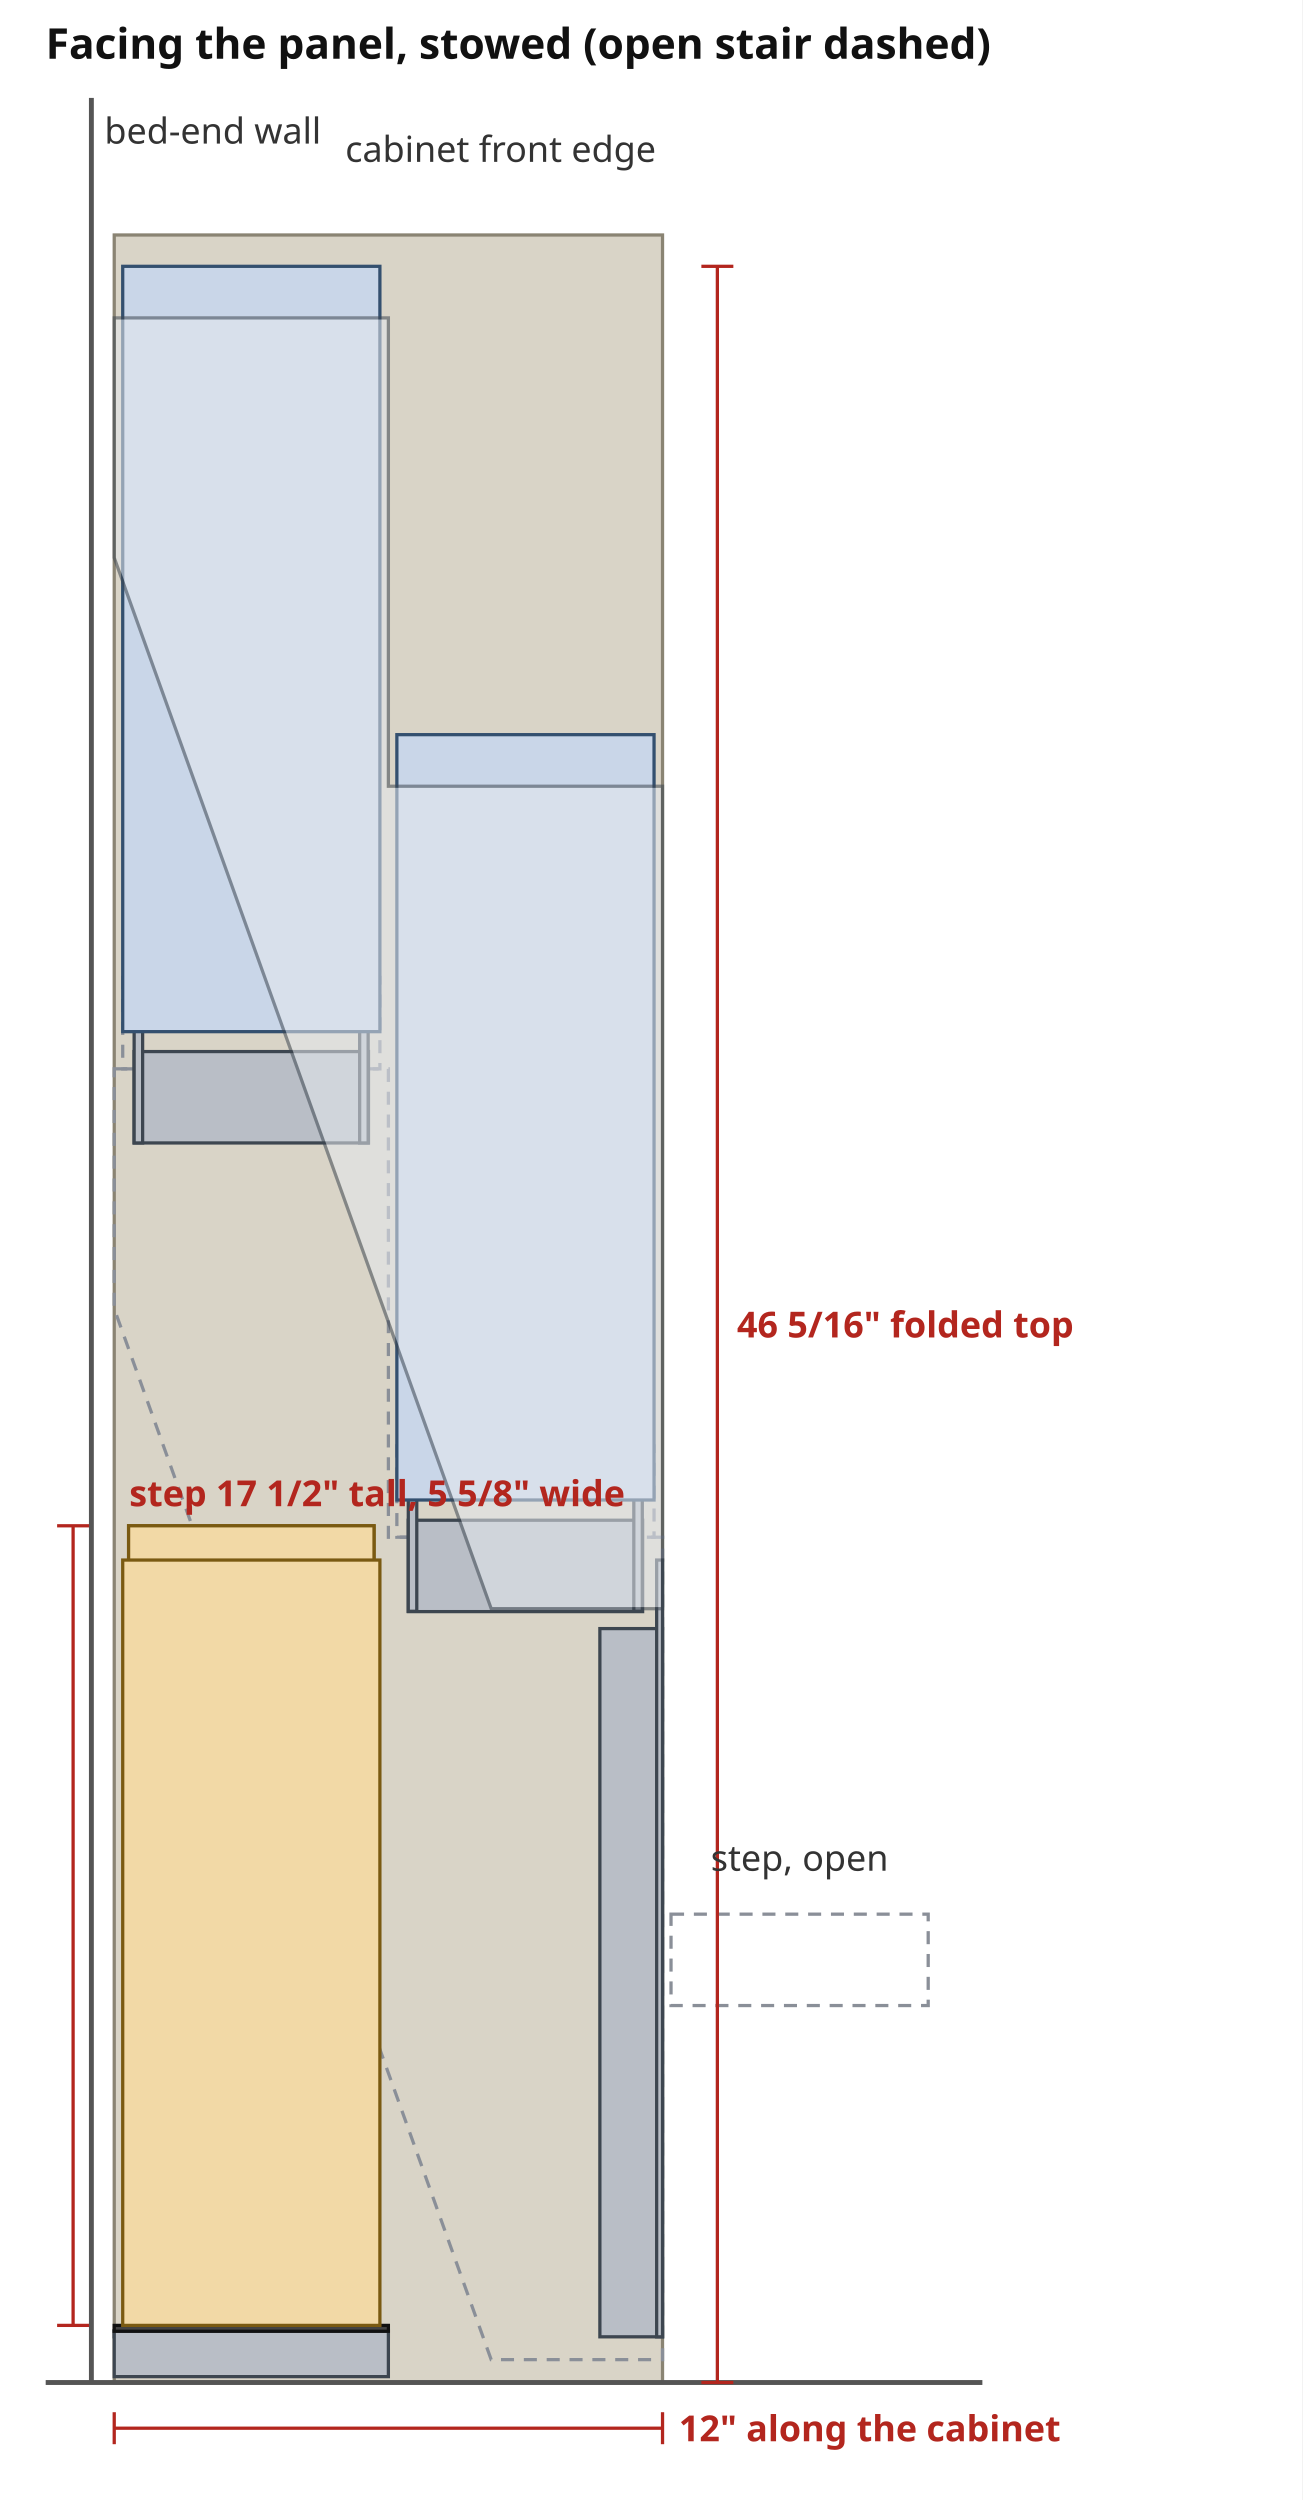
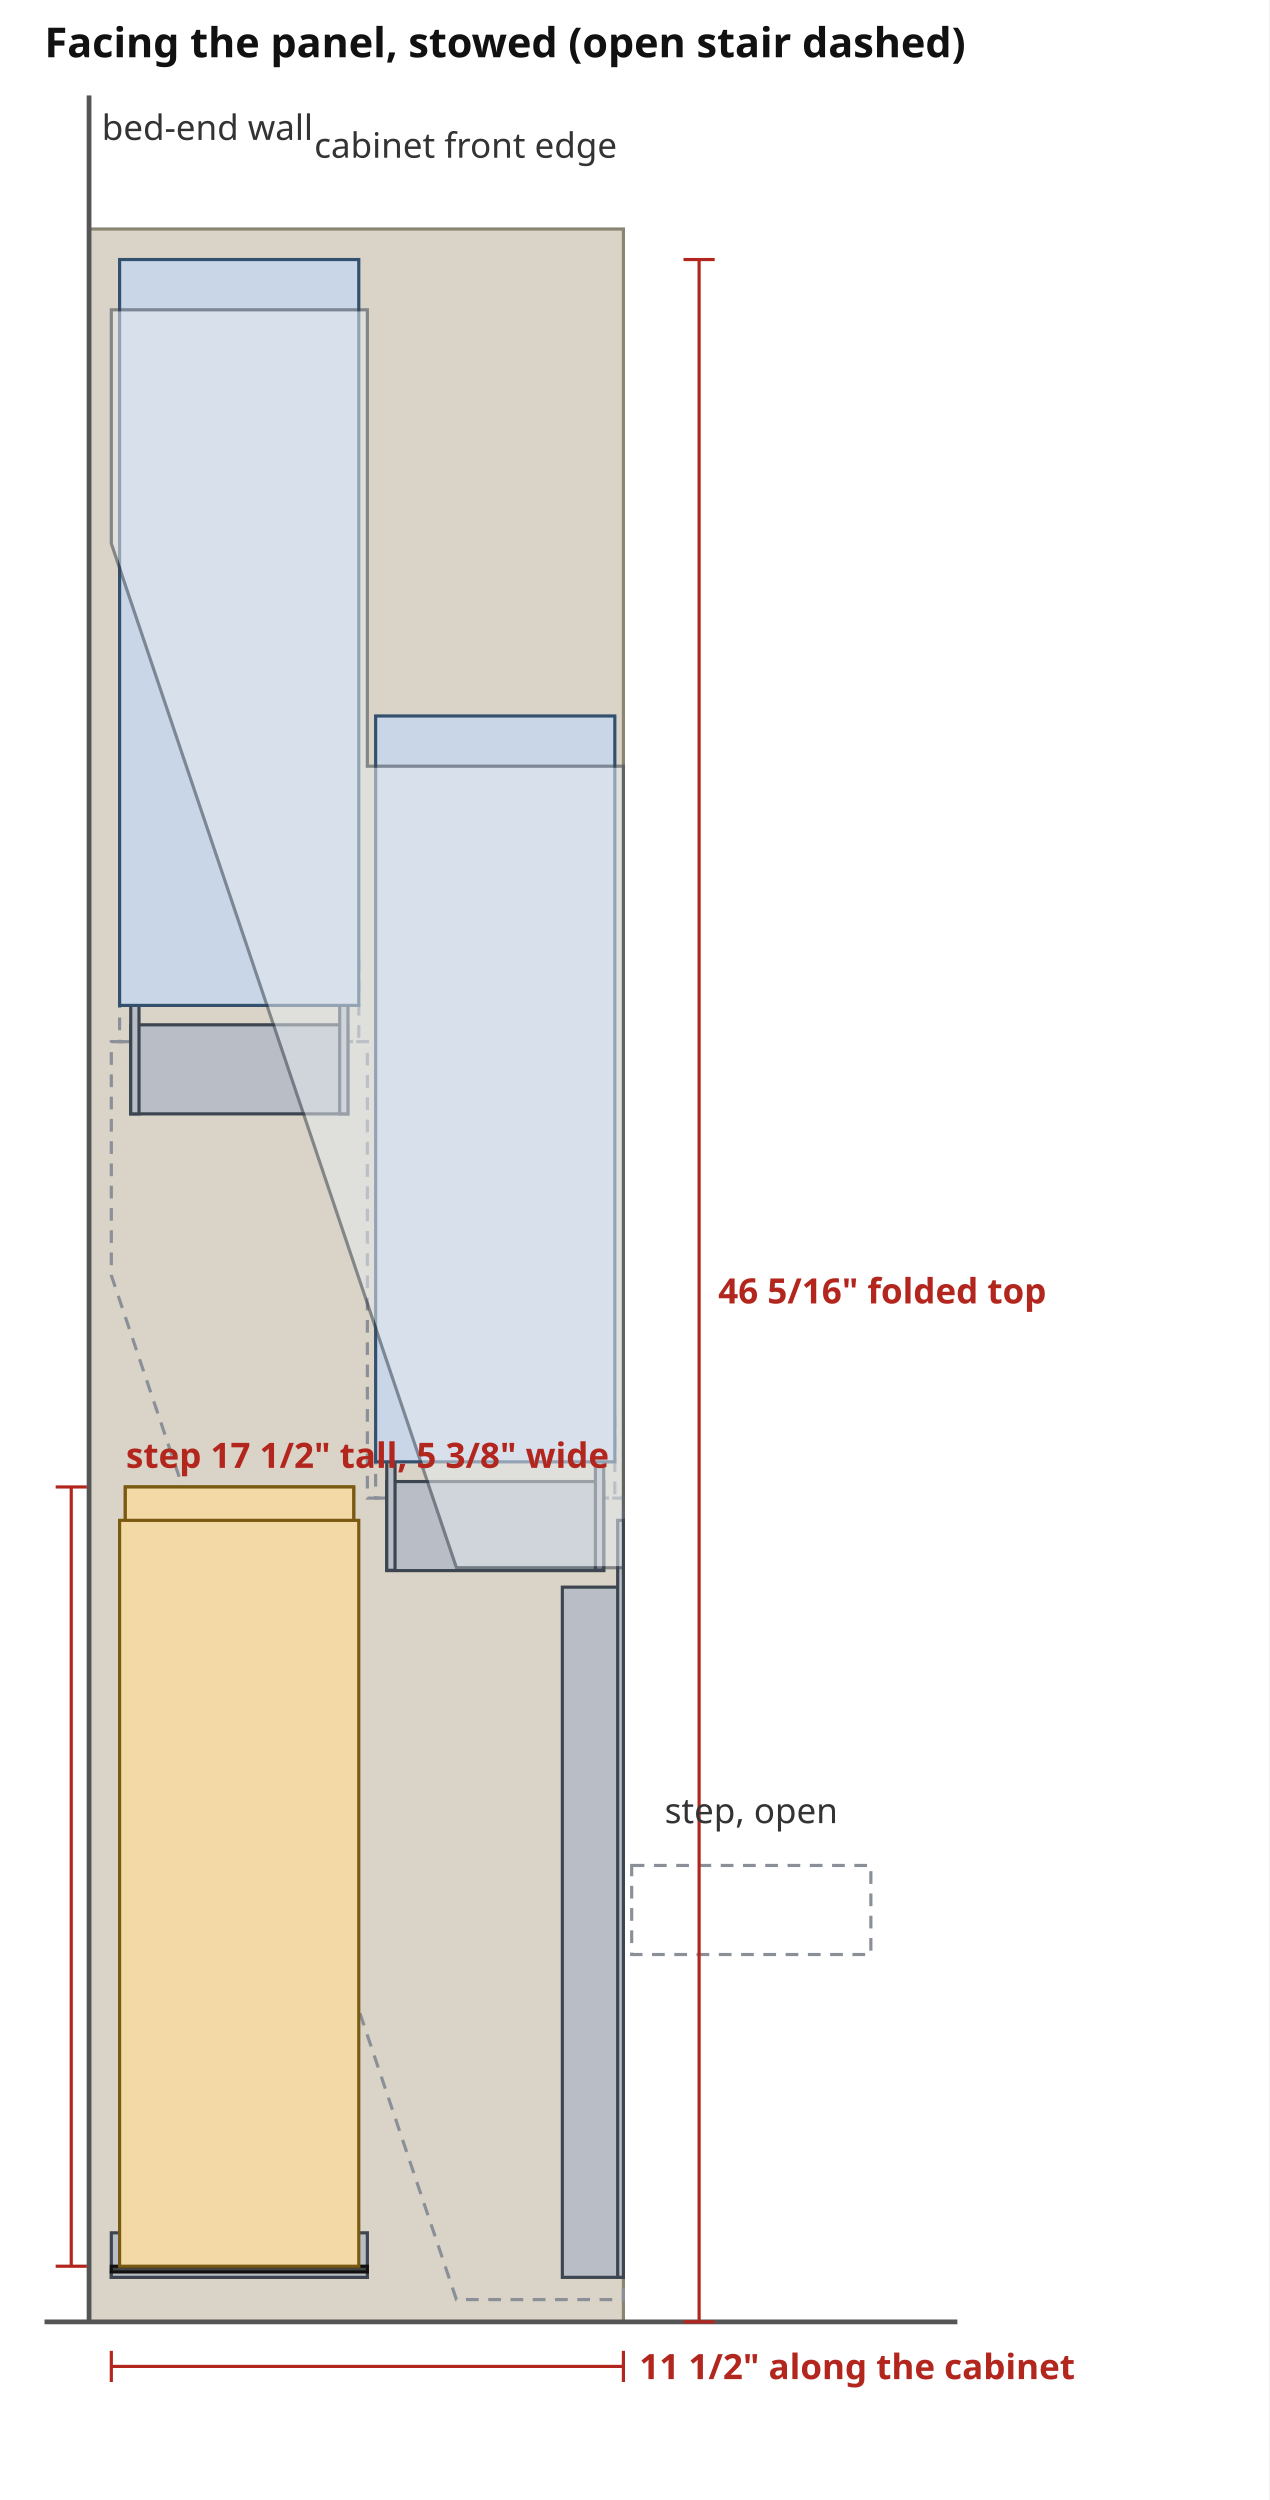
- <svg xmlns="http://www.w3.org/2000/svg" viewBox="0 0 399 766" width="399" height="766" role="img">
+ <svg xmlns="http://www.w3.org/2000/svg" viewBox="0 0 399 786" width="399" height="786" role="img">
  <style>
.bg{fill:#fff}.panel{fill:#d9d4c7;stroke:#8a8473}.floor{stroke:#555;stroke-width:1.5}
.tread{fill:#c9d6e8;stroke:#34506f}.rail{fill:#e3e7ec;stroke:#3d4650}.step{fill:#f2d9a6;stroke:#7a5a12}
.fixed{fill:#b9bec6;stroke:#3d4650}.rubber{fill:#444;stroke:#111}.handle{fill:#e9b7ae;stroke:#8f2f1e}
- .ghost{fill:none;stroke:#8a8f98;stroke-dasharray:4 3}.dim{stroke:#b3261e;fill:none;stroke-width:1}
+ .ghost{fill:none;stroke:#8a8f98;stroke-dasharray:4 3}.bend{stroke:#3d4650;stroke-width:4}.hole{fill:#fff;stroke:#3d4650}.dim{stroke:#b3261e;fill:none;stroke-width:1}
.dimt{fill:#b3261e;font:600 11px system-ui,sans-serif}.lbl{fill:#333;font:11px system-ui,sans-serif}
.ttl{fill:#111;font:600 13px system-ui,sans-serif}rect,polygon,circle{stroke-width:1}
</style>
-   <rect class="bg" width="399" height="766" />
+   <rect class="bg" width="399" height="786" />
  <text class="ttl" x="14" y="18">Facing the panel, stowed (open stair dashed)</text>
-   <rect class="panel" x="35.0" y="72.0" width="168.0" height="658.0" />
-   <rect class="ghost" x="37.6" y="299.5" width="78.8" height="28.0" />
-   <rect class="ghost" x="121.6" y="443.0" width="78.8" height="28.0" />
-   <rect class="ghost" x="205.6" y="586.5" width="78.8" height="28.0" />
-   <polygon class="ghost" points="35.0,327.5 119.0,327.5 119.0,471.0 203.0,471.0 203.0,723.0 150.5,723.0 35.0,401.0" />
-   <rect class="fixed" x="41.1" y="322.2" width="71.8" height="28.0" />
+   <rect class="panel" x="28.0" y="72.0" width="168.0" height="658.0" />
+   <rect class="ghost" x="37.6" y="299.5" width="75.2" height="28.0" />
+   <rect class="ghost" x="118.1" y="443.0" width="75.2" height="28.0" />
+   <rect class="ghost" x="198.6" y="586.5" width="75.2" height="28.0" />
+   <polygon class="ghost" points="35.0,327.5 115.5,327.5 115.5,471.0 196.0,471.0 196.0,723.0 143.5,723.0 35.0,401.0" />
+   <rect class="fixed" x="41.1" y="322.2" width="68.2" height="28.0" />
  <rect class="fixed" x="41.1" y="302.1" width="2.6" height="48.1" />
-   <rect class="fixed" x="110.2" y="302.1" width="2.6" height="48.1" />
-   <rect class="rubber" x="73.5" y="136.8" width="7.0" height="7.0" />
-   <rect class="fixed" x="125.1" y="465.8" width="71.8" height="28.0" />
-   <rect class="fixed" x="125.1" y="445.6" width="2.6" height="48.1" />
-   <rect class="fixed" x="194.2" y="445.6" width="2.6" height="48.1" />
-   <rect class="rubber" x="157.5" y="280.2" width="7.0" height="7.0" />
-   <rect class="fixed" x="35.0" y="714.2" width="84.0" height="1.8" />
-   <rect class="fixed" x="35.0" y="714.2" width="84.0" height="14.0" />
-   <rect class="rubber" x="35.0" y="712.5" width="84.0" height="1.8" />
-   <rect class="fixed" x="183.8" y="499.0" width="19.2" height="217.0" />
-   <rect class="fixed" x="201.2" y="478.0" width="1.8" height="238.0" />
-   <rect class="tread" x="37.6" y="81.6" width="78.8" height="234.5" />
-   <rect class="tread" x="121.6" y="225.1" width="78.8" height="234.5" />
-   <rect class="step" x="39.4" y="571.6" width="75.2" height="140.0" />
-   <rect class="step" x="39.4" y="686.2" width="75.2" height="25.4" />
-   <rect class="step" x="39.4" y="467.5" width="75.2" height="140.0" />
-   <rect class="step" x="39.4" y="467.5" width="75.2" height="25.4" />
-   <rect class="step" x="37.6" y="478.0" width="78.8" height="234.5" />
+   <rect class="fixed" x="106.8" y="302.1" width="2.6" height="48.1" />
+   <rect class="rubber" x="71.8" y="136.8" width="7.0" height="7.0" />
+   <rect class="fixed" x="121.6" y="465.8" width="68.2" height="28.0" />
+   <rect class="fixed" x="121.6" y="445.6" width="2.6" height="48.1" />
+   <rect class="fixed" x="187.2" y="445.6" width="2.6" height="48.1" />
+   <rect class="rubber" x="152.2" y="280.2" width="7.0" height="7.0" />
+   <rect class="fixed" x="35.0" y="714.2" width="80.5" height="1.8" />
+   <rect class="fixed" x="35.0" y="702.0" width="80.5" height="14.0" />
+   <rect class="rubber" x="35.0" y="712.5" width="80.5" height="1.8" />
+   <rect class="fixed" x="176.8" y="499.0" width="19.2" height="217.0" />
+   <rect class="fixed" x="194.2" y="478.0" width="1.8" height="238.0" />
+   <rect class="tread" x="37.6" y="81.6" width="75.2" height="234.5" />
+   <rect class="tread" x="118.1" y="225.1" width="75.2" height="234.5" />
+   <rect class="step" x="39.4" y="571.6" width="71.8" height="140.0" />
+   <rect class="step" x="39.4" y="686.2" width="71.8" height="25.4" />
+   <rect class="step" x="39.4" y="467.5" width="71.8" height="140.0" />
+   <rect class="step" x="39.4" y="467.5" width="71.8" height="25.4" />
+   <rect class="step" x="37.6" y="478.0" width="75.2" height="234.5" />
  <g opacity="0.55">
-     <polygon class="rail" points="35.0,97.4 119.0,97.4 119.0,240.9 203.0,240.9 203.0,492.9 150.5,492.9 35.0,170.9" />
+     <polygon class="rail" points="35.0,97.4 115.5,97.4 115.5,240.9 196.0,240.9 196.0,492.9 143.5,492.9 35.0,170.9" />
  </g>
  <line class="floor" x1="14.0" y1="730.0" x2="301.0" y2="730.0" />
  <line class="floor" x1="28.0" y1="730.0" x2="28.0" y2="30.0" />
  <line class="dim" x1="219.8" y1="730.0" x2="219.8" y2="81.6" />
  <line class="dim" x1="214.9" y1="730.0" x2="224.7" y2="730.0" />
  <line class="dim" x1="214.9" y1="81.6" x2="224.7" y2="81.6" />
  <text class="dimt" x="225.8" y="409.8" text-anchor="start">46 5/16" folded top</text>
  <line class="dim" x1="22.4" y1="712.5" x2="22.4" y2="467.5" />
  <line class="dim" x1="17.5" y1="712.5" x2="27.3" y2="712.5" />
  <line class="dim" x1="17.5" y1="467.5" x2="27.3" y2="467.5" />
  <text class="dimt" x="28.4" y="594.0" text-anchor="start" />
-   <text class="dimt" x="39.6" y="461.5" text-anchor="start">step 17 1/2" tall, 5 5/8" wide</text>
-   <line class="dim" x1="35.0" y1="744.0" x2="203.0" y2="744.0" />
+   <text class="dimt" x="39.6" y="461.5" text-anchor="start">step 17 1/2" tall, 5 3/8" wide</text>
+   <line class="dim" x1="35.0" y1="744.0" x2="196.0" y2="744.0" />
  <line class="dim" x1="35.0" y1="748.9" x2="35.0" y2="739.1" />
-   <line class="dim" x1="203.0" y1="748.9" x2="203.0" y2="739.1" />
-   <text class="dimt" x="208.0" y="748.0" text-anchor="start">12" along the cabinet</text>
+   <line class="dim" x1="196.0" y1="748.9" x2="196.0" y2="739.1" />
+   <text class="dimt" x="201.0" y="748.0" text-anchor="start">11 1/2" along the cabinet</text>
  <text class="lbl" x="32.0" y="44.0" text-anchor="start">bed-end wall</text>
-   <text class="lbl" x="201.0" y="49.6" text-anchor="end">cabinet front edge</text>
-   <text class="lbl" x="245.0" y="573.2" text-anchor="middle">step, open</text>
+   <text class="lbl" x="194.0" y="49.6" text-anchor="end">cabinet front edge</text>
+   <text class="lbl" x="236.2" y="573.2" text-anchor="middle">step, open</text>
</svg>
